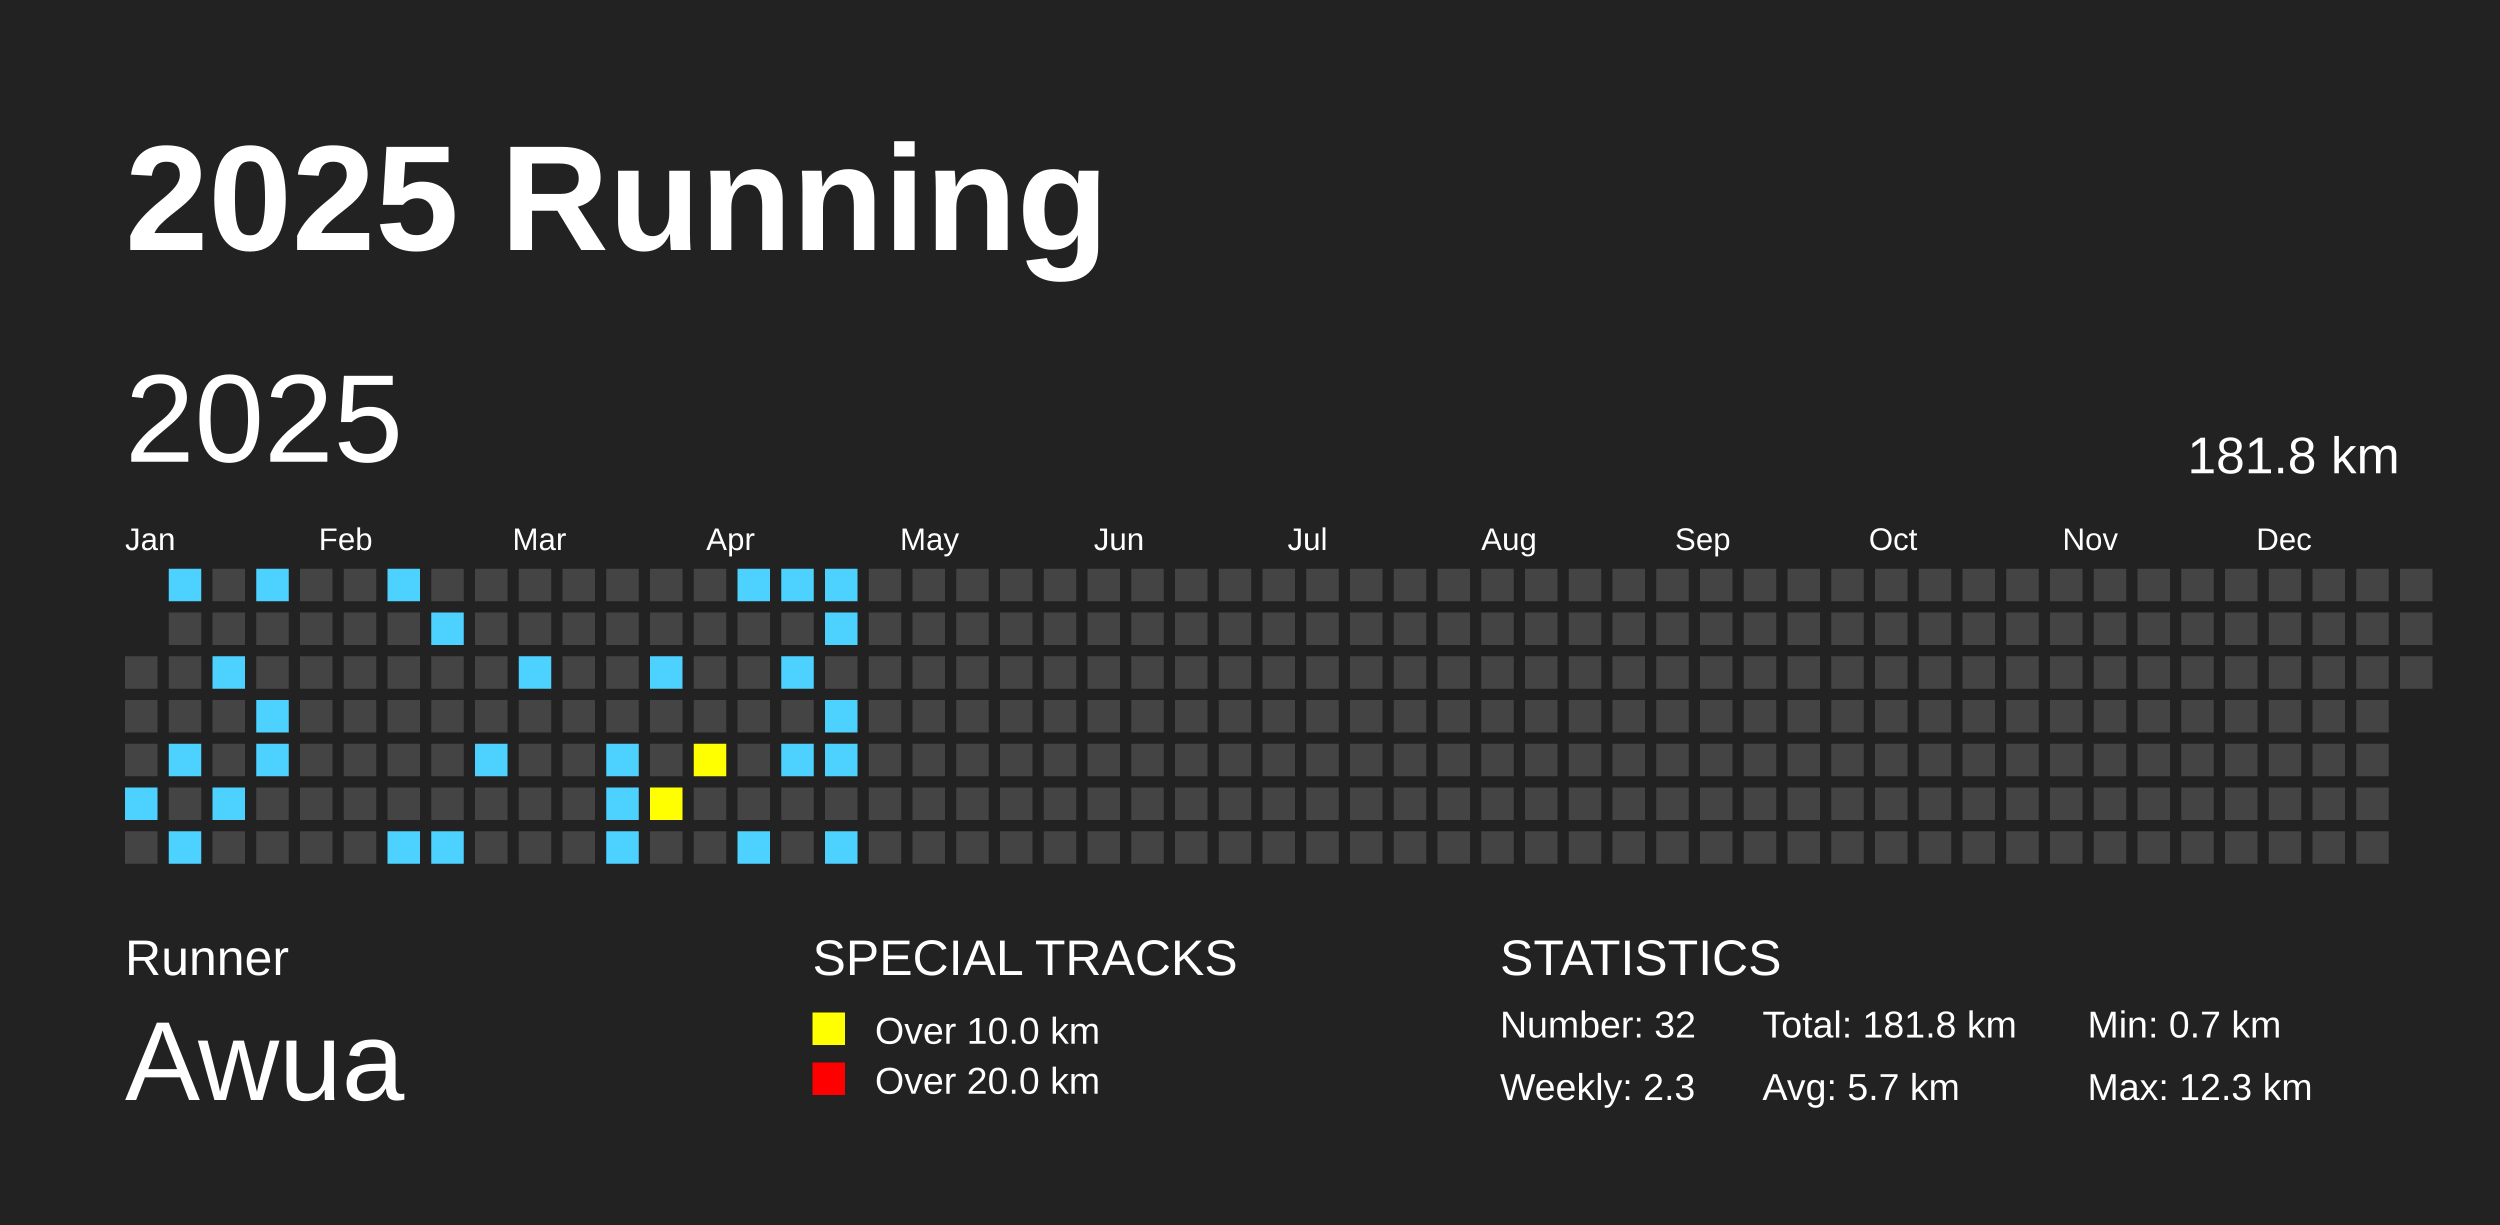
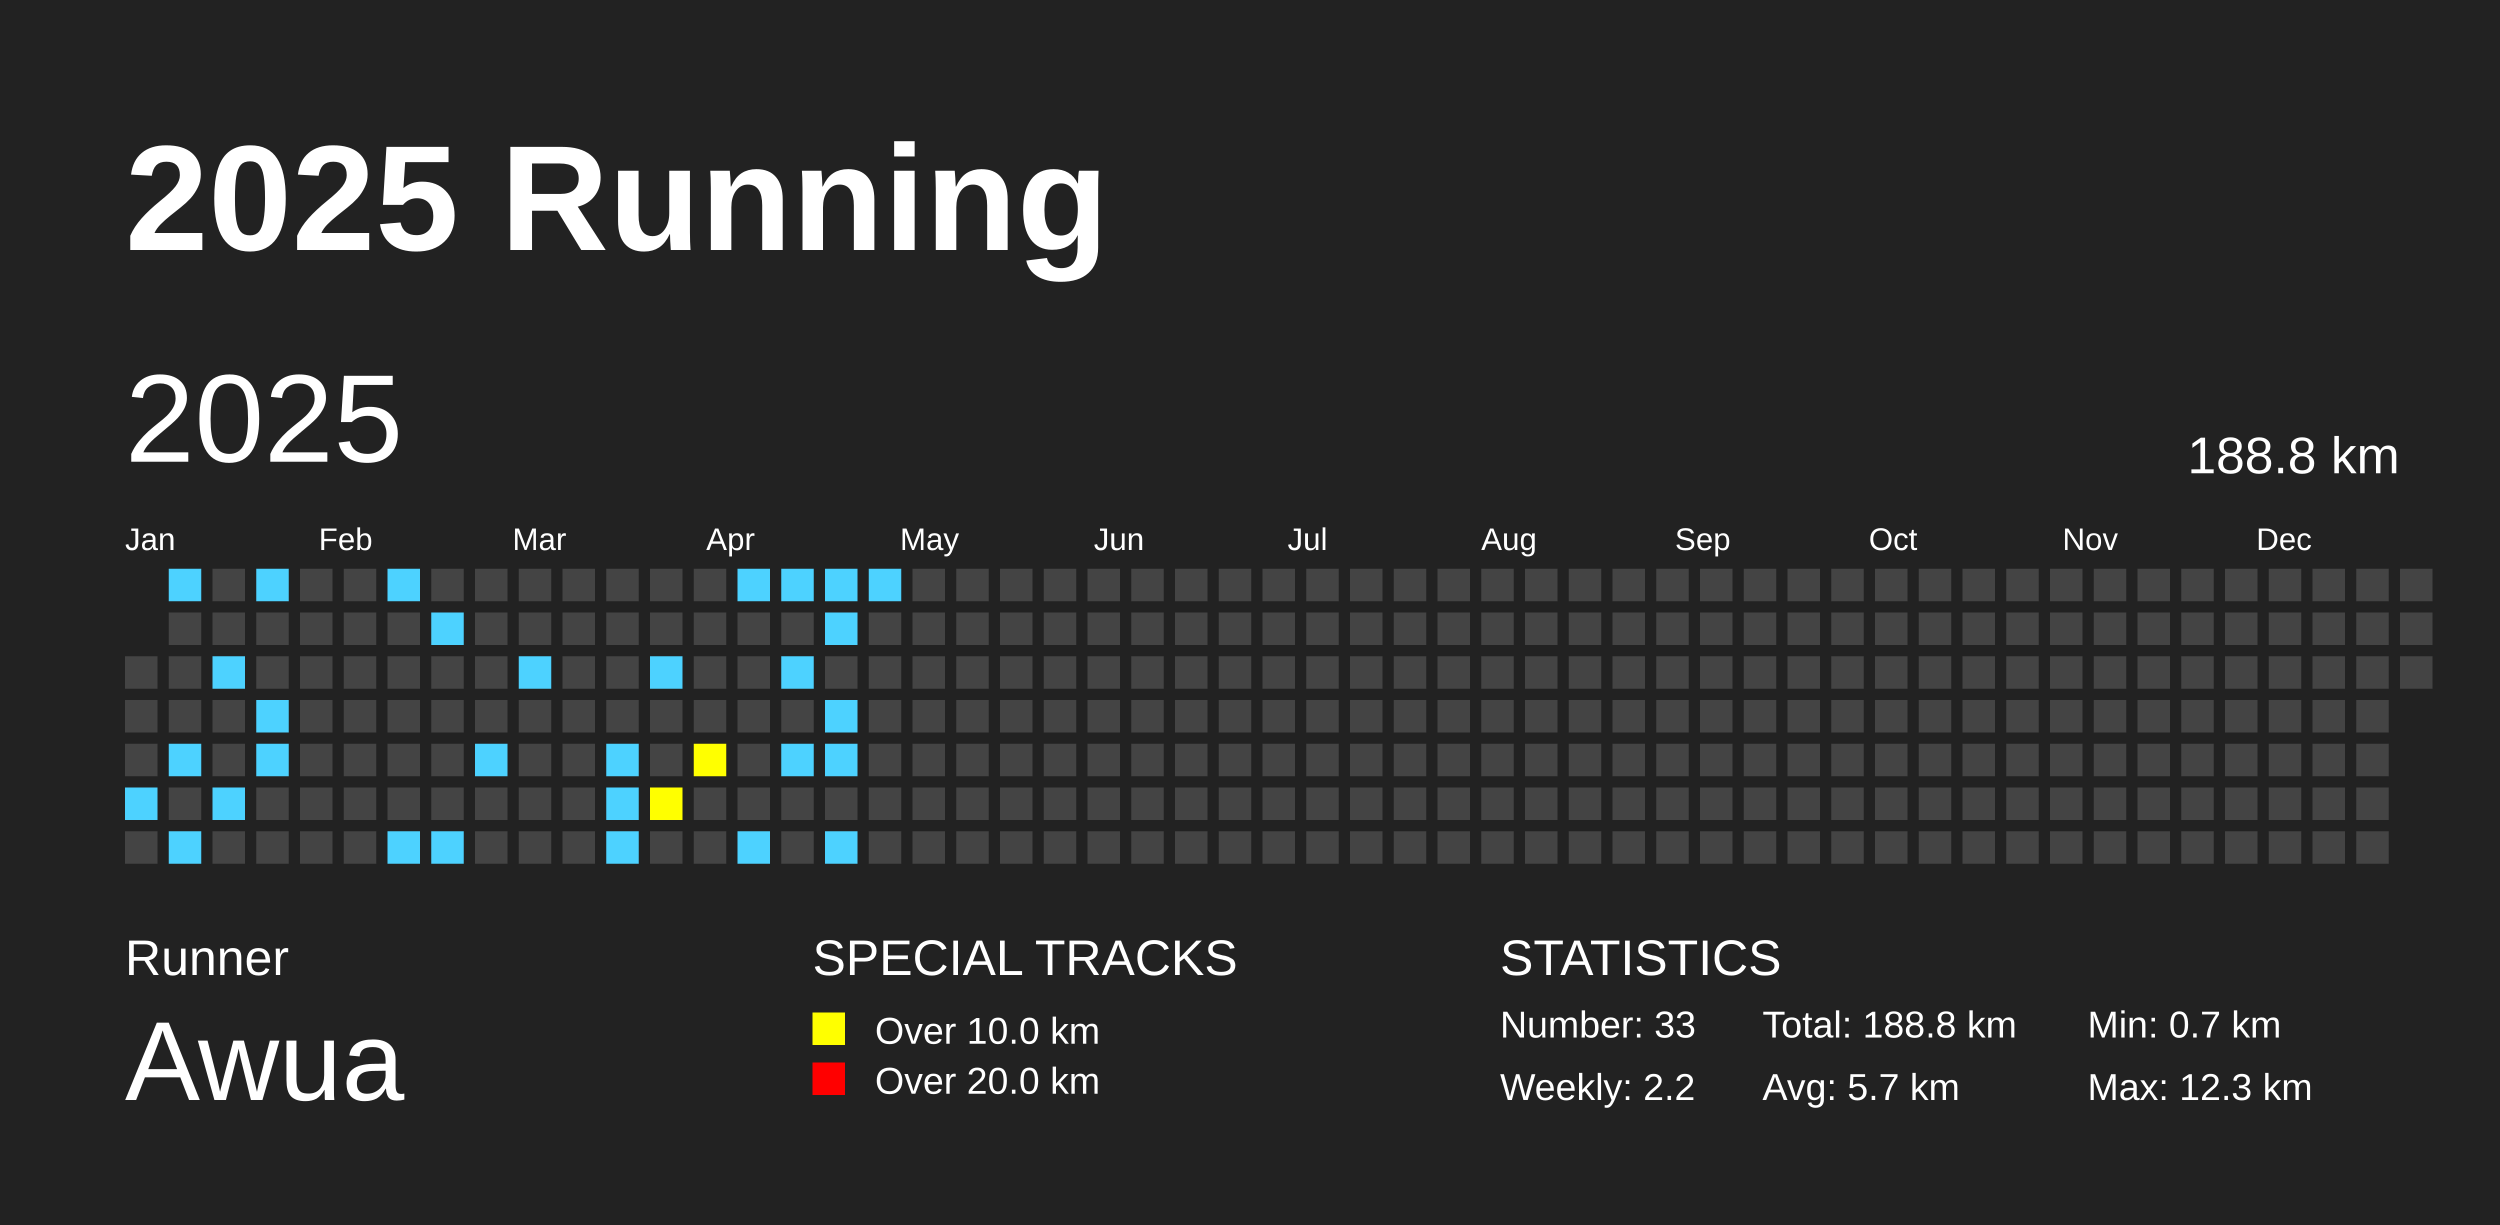
<svg xmlns="http://www.w3.org/2000/svg" baseProfile="full" height="98mm" version="1.1" viewBox="0,0,200,98" width="200mm">
  <defs />
  <rect fill="#222222" height="98" width="200" x="0" y="0" />
  <text fill="#FFFFFF" style="font-size:12px; font-family:Arial; font-weight:bold;" x="10" y="20">2025 Running</text>
  <text fill="#FFFFFF" style="font-size:4px; font-family:Arial" x="10" y="78">Runner</text>
  <text fill="#FFFFFF" style="font-size:9px; font-family:Arial" x="10" y="88">Awua</text>
  <text fill="#FFFFFF" style="font-size:4px; font-family:Arial" x="65" y="78">SPECIAL TRACKS</text>
  <rect fill="yellow" height="2.6" width="2.6" x="65" y="81" />
  <text fill="#FFFFFF" style="font-size:3px; font-family:Arial" x="70" y="83.5">Over 10.0 km</text>
  <rect fill="red" height="2.6" width="2.6" x="65" y="85" />
  <text fill="#FFFFFF" style="font-size:3px; font-family:Arial" x="70" y="87.5">Over 20.0 km</text>
  <text fill="#FFFFFF" style="font-size:4px; font-family:Arial" x="120" y="78">STATISTICS</text>
-   <text fill="#FFFFFF" style="font-size:3px; font-family:Arial" x="120" y="83">Number: 32</text>
-   <text fill="#FFFFFF" style="font-size:3px; font-family:Arial" x="120" y="88">Weekly: 2.3</text>
-   <text fill="#FFFFFF" style="font-size:3px; font-family:Arial" x="141" y="83">Total: 181.8 km</text>
+   <text fill="#FFFFFF" style="font-size:3px; font-family:Arial" x="120" y="83">Number: 33</text>
+   <text fill="#FFFFFF" style="font-size:3px; font-family:Arial" x="120" y="88">Weekly: 2.2</text>
+   <text fill="#FFFFFF" style="font-size:3px; font-family:Arial" x="141" y="83">Total: 188.8 km</text>
  <text fill="#FFFFFF" style="font-size:3px; font-family:Arial" x="141" y="88">Avg: 5.7 km</text>
  <text fill="#FFFFFF" style="font-size:3px; font-family:Arial" x="167" y="83">Min: 0.7 km</text>
  <text fill="#FFFFFF" style="font-size:3px; font-family:Arial" x="167" y="88">Max: 12.3 km</text>
  <text dominant-baseline="hanging" fill="#FFFFFF" style="font-size:10.0px; font-family:Arial;" x="10" y="30">2025</text>
-   <text dominant-baseline="hanging" fill="#FFFFFF" style="font-size:4.125px; font-family:Arial;" x="175" y="35">181.8 km</text>
+   <text dominant-baseline="hanging" fill="#FFFFFF" style="font-size:4.125px; font-family:Arial;" x="175" y="35">188.8 km</text>
  <text fill="#FFFFFF" style="font-size:2.5px; font-family:Arial" x="10.0" y="44">Jan</text>
  <text fill="#FFFFFF" style="font-size:2.5px; font-family:Arial" x="25.5" y="44">Feb</text>
  <text fill="#FFFFFF" style="font-size:2.5px; font-family:Arial" x="41.0" y="44">Mar</text>
  <text fill="#FFFFFF" style="font-size:2.5px; font-family:Arial" x="56.5" y="44">Apr</text>
  <text fill="#FFFFFF" style="font-size:2.5px; font-family:Arial" x="72.0" y="44">May</text>
  <text fill="#FFFFFF" style="font-size:2.5px; font-family:Arial" x="87.5" y="44">Jun</text>
  <text fill="#FFFFFF" style="font-size:2.5px; font-family:Arial" x="103.0" y="44">Jul</text>
  <text fill="#FFFFFF" style="font-size:2.5px; font-family:Arial" x="118.5" y="44">Aug</text>
  <text fill="#FFFFFF" style="font-size:2.5px; font-family:Arial" x="134.0" y="44">Sep</text>
  <text fill="#FFFFFF" style="font-size:2.5px; font-family:Arial" x="149.5" y="44">Oct</text>
  <text fill="#FFFFFF" style="font-size:2.5px; font-family:Arial" x="165.0" y="44">Nov</text>
  <text fill="#FFFFFF" style="font-size:2.5px; font-family:Arial" x="180.5" y="44">Dec</text>
  <rect fill="#444444" height="2.6" width="2.6" x="10.0" y="52.5" />
  <rect fill="#444444" height="2.6" width="2.6" x="10.0" y="56.0" />
  <rect fill="#444444" height="2.6" width="2.6" x="10.0" y="59.5" />
  <rect fill="#4DD2FF" height="2.6" width="2.6" x="10.0" y="63.0" />
  <rect fill="#444444" height="2.6" width="2.6" x="10.0" y="66.5" />
  <rect fill="#4DD2FF" height="2.6" width="2.6" x="13.5" y="45.5" />
  <rect fill="#444444" height="2.6" width="2.6" x="13.5" y="49.0" />
  <rect fill="#444444" height="2.6" width="2.6" x="13.5" y="52.5" />
  <rect fill="#444444" height="2.6" width="2.6" x="13.5" y="56.0" />
  <rect fill="#4DD2FF" height="2.6" width="2.6" x="13.5" y="59.5" />
  <rect fill="#444444" height="2.6" width="2.6" x="13.5" y="63.0" />
  <rect fill="#4DD2FF" height="2.6" width="2.6" x="13.5" y="66.5" />
  <rect fill="#444444" height="2.6" width="2.6" x="17.0" y="45.5" />
  <rect fill="#444444" height="2.6" width="2.6" x="17.0" y="49.0" />
  <rect fill="#4DD2FF" height="2.6" width="2.6" x="17.0" y="52.5" />
  <rect fill="#444444" height="2.6" width="2.6" x="17.0" y="56.0" />
  <rect fill="#444444" height="2.6" width="2.6" x="17.0" y="59.5" />
  <rect fill="#4DD2FF" height="2.6" width="2.6" x="17.0" y="63.0" />
  <rect fill="#444444" height="2.6" width="2.6" x="17.0" y="66.5" />
  <rect fill="#4DD2FF" height="2.6" width="2.6" x="20.5" y="45.5" />
  <rect fill="#444444" height="2.6" width="2.6" x="20.5" y="49.0" />
  <rect fill="#444444" height="2.6" width="2.6" x="20.5" y="52.5" />
  <rect fill="#4DD2FF" height="2.6" width="2.6" x="20.5" y="56.0" />
  <rect fill="#4DD2FF" height="2.6" width="2.6" x="20.5" y="59.5" />
  <rect fill="#444444" height="2.6" width="2.6" x="20.5" y="63.0" />
  <rect fill="#444444" height="2.6" width="2.6" x="20.5" y="66.5" />
  <rect fill="#444444" height="2.6" width="2.6" x="24.0" y="45.5" />
  <rect fill="#444444" height="2.6" width="2.6" x="24.0" y="49.0" />
  <rect fill="#444444" height="2.6" width="2.6" x="24.0" y="52.5" />
  <rect fill="#444444" height="2.6" width="2.6" x="24.0" y="56.0" />
  <rect fill="#444444" height="2.6" width="2.6" x="24.0" y="59.5" />
  <rect fill="#444444" height="2.6" width="2.6" x="24.0" y="63.0" />
  <rect fill="#444444" height="2.6" width="2.6" x="24.0" y="66.5" />
  <rect fill="#444444" height="2.6" width="2.6" x="27.5" y="45.5" />
  <rect fill="#444444" height="2.6" width="2.6" x="27.5" y="49.0" />
  <rect fill="#444444" height="2.6" width="2.6" x="27.5" y="52.5" />
  <rect fill="#444444" height="2.6" width="2.6" x="27.5" y="56.0" />
  <rect fill="#444444" height="2.6" width="2.6" x="27.5" y="59.5" />
  <rect fill="#444444" height="2.6" width="2.6" x="27.5" y="63.0" />
  <rect fill="#444444" height="2.6" width="2.6" x="27.5" y="66.5" />
  <rect fill="#4DD2FF" height="2.6" width="2.6" x="31.0" y="45.5" />
  <rect fill="#444444" height="2.6" width="2.6" x="31.0" y="49.0" />
  <rect fill="#444444" height="2.6" width="2.6" x="31.0" y="52.5" />
  <rect fill="#444444" height="2.6" width="2.6" x="31.0" y="56.0" />
  <rect fill="#444444" height="2.6" width="2.6" x="31.0" y="59.5" />
  <rect fill="#444444" height="2.6" width="2.6" x="31.0" y="63.0" />
  <rect fill="#4DD2FF" height="2.6" width="2.6" x="31.0" y="66.5" />
  <rect fill="#444444" height="2.6" width="2.6" x="34.5" y="45.5" />
  <rect fill="#4DD2FF" height="2.6" width="2.6" x="34.5" y="49.0" />
  <rect fill="#444444" height="2.6" width="2.6" x="34.5" y="52.5" />
  <rect fill="#444444" height="2.6" width="2.6" x="34.5" y="56.0" />
  <rect fill="#444444" height="2.6" width="2.6" x="34.5" y="59.5" />
  <rect fill="#444444" height="2.6" width="2.6" x="34.5" y="63.0" />
  <rect fill="#4DD2FF" height="2.6" width="2.6" x="34.5" y="66.5" />
  <rect fill="#444444" height="2.6" width="2.6" x="38.0" y="45.5" />
  <rect fill="#444444" height="2.6" width="2.6" x="38.0" y="49.0" />
  <rect fill="#444444" height="2.6" width="2.6" x="38.0" y="52.5" />
  <rect fill="#444444" height="2.6" width="2.6" x="38.0" y="56.0" />
  <rect fill="#4DD2FF" height="2.6" width="2.6" x="38.0" y="59.5" />
  <rect fill="#444444" height="2.6" width="2.6" x="38.0" y="63.0" />
  <rect fill="#444444" height="2.6" width="2.6" x="38.0" y="66.5" />
  <rect fill="#444444" height="2.6" width="2.6" x="41.5" y="45.5" />
  <rect fill="#444444" height="2.6" width="2.6" x="41.5" y="49.0" />
  <rect fill="#4DD2FF" height="2.6" width="2.6" x="41.5" y="52.5" />
  <rect fill="#444444" height="2.6" width="2.6" x="41.5" y="56.0" />
  <rect fill="#444444" height="2.6" width="2.6" x="41.5" y="59.5" />
  <rect fill="#444444" height="2.6" width="2.6" x="41.5" y="63.0" />
  <rect fill="#444444" height="2.6" width="2.6" x="41.5" y="66.5" />
  <rect fill="#444444" height="2.6" width="2.6" x="45.0" y="45.5" />
  <rect fill="#444444" height="2.6" width="2.6" x="45.0" y="49.0" />
  <rect fill="#444444" height="2.6" width="2.6" x="45.0" y="52.5" />
  <rect fill="#444444" height="2.6" width="2.6" x="45.0" y="56.0" />
  <rect fill="#444444" height="2.6" width="2.6" x="45.0" y="59.5" />
  <rect fill="#444444" height="2.6" width="2.6" x="45.0" y="63.0" />
  <rect fill="#444444" height="2.6" width="2.6" x="45.0" y="66.5" />
  <rect fill="#444444" height="2.6" width="2.6" x="48.5" y="45.5" />
  <rect fill="#444444" height="2.6" width="2.6" x="48.5" y="49.0" />
  <rect fill="#444444" height="2.6" width="2.6" x="48.5" y="52.5" />
  <rect fill="#444444" height="2.6" width="2.6" x="48.5" y="56.0" />
  <rect fill="#4DD2FF" height="2.6" width="2.6" x="48.5" y="59.5" />
  <rect fill="#4DD2FF" height="2.6" width="2.6" x="48.5" y="63.0" />
  <rect fill="#4DD2FF" height="2.6" width="2.6" x="48.5" y="66.5" />
  <rect fill="#444444" height="2.6" width="2.6" x="52.0" y="45.5" />
  <rect fill="#444444" height="2.6" width="2.6" x="52.0" y="49.0" />
  <rect fill="#4DD2FF" height="2.6" width="2.6" x="52.0" y="52.5" />
  <rect fill="#444444" height="2.6" width="2.6" x="52.0" y="56.0" />
  <rect fill="#444444" height="2.6" width="2.6" x="52.0" y="59.5" />
  <rect fill="yellow" height="2.6" width="2.6" x="52.0" y="63.0" />
  <rect fill="#444444" height="2.6" width="2.6" x="52.0" y="66.5" />
  <rect fill="#444444" height="2.6" width="2.6" x="55.5" y="45.5" />
  <rect fill="#444444" height="2.6" width="2.6" x="55.5" y="49.0" />
  <rect fill="#444444" height="2.6" width="2.6" x="55.5" y="52.5" />
  <rect fill="#444444" height="2.6" width="2.6" x="55.5" y="56.0" />
  <rect fill="yellow" height="2.6" width="2.6" x="55.5" y="59.5" />
  <rect fill="#444444" height="2.6" width="2.6" x="55.5" y="63.0" />
  <rect fill="#444444" height="2.6" width="2.6" x="55.5" y="66.5" />
  <rect fill="#4DD2FF" height="2.6" width="2.6" x="59.0" y="45.5" />
  <rect fill="#444444" height="2.6" width="2.6" x="59.0" y="49.0" />
  <rect fill="#444444" height="2.6" width="2.6" x="59.0" y="52.5" />
  <rect fill="#444444" height="2.6" width="2.6" x="59.0" y="56.0" />
  <rect fill="#444444" height="2.6" width="2.6" x="59.0" y="59.5" />
  <rect fill="#444444" height="2.6" width="2.6" x="59.0" y="63.0" />
  <rect fill="#4DD2FF" height="2.6" width="2.6" x="59.0" y="66.5" />
  <rect fill="#4DD2FF" height="2.6" width="2.6" x="62.5" y="45.5" />
  <rect fill="#444444" height="2.6" width="2.6" x="62.5" y="49.0" />
  <rect fill="#4DD2FF" height="2.6" width="2.6" x="62.5" y="52.5" />
  <rect fill="#444444" height="2.6" width="2.6" x="62.5" y="56.0" />
  <rect fill="#4DD2FF" height="2.6" width="2.6" x="62.5" y="59.5" />
  <rect fill="#444444" height="2.6" width="2.6" x="62.5" y="63.0" />
  <rect fill="#444444" height="2.6" width="2.6" x="62.5" y="66.5" />
  <rect fill="#4DD2FF" height="2.6" width="2.6" x="66.0" y="45.5" />
  <rect fill="#4DD2FF" height="2.6" width="2.6" x="66.0" y="49.0" />
  <rect fill="#444444" height="2.6" width="2.6" x="66.0" y="52.5" />
  <rect fill="#4DD2FF" height="2.6" width="2.6" x="66.0" y="56.0" />
  <rect fill="#4DD2FF" height="2.6" width="2.6" x="66.0" y="59.5" />
  <rect fill="#444444" height="2.6" width="2.6" x="66.0" y="63.0" />
  <rect fill="#4DD2FF" height="2.6" width="2.6" x="66.0" y="66.5" />
-   <rect fill="#444444" height="2.6" width="2.6" x="69.5" y="45.5" />
+   <rect fill="#4DD2FF" height="2.6" width="2.6" x="69.5" y="45.5" />
  <rect fill="#444444" height="2.6" width="2.6" x="69.5" y="49.0" />
  <rect fill="#444444" height="2.6" width="2.6" x="69.5" y="52.5" />
  <rect fill="#444444" height="2.6" width="2.6" x="69.5" y="56.0" />
  <rect fill="#444444" height="2.6" width="2.6" x="69.5" y="59.5" />
  <rect fill="#444444" height="2.6" width="2.6" x="69.5" y="63.0" />
  <rect fill="#444444" height="2.6" width="2.6" x="69.5" y="66.5" />
  <rect fill="#444444" height="2.6" width="2.6" x="73.0" y="45.5" />
  <rect fill="#444444" height="2.6" width="2.6" x="73.0" y="49.0" />
  <rect fill="#444444" height="2.6" width="2.6" x="73.0" y="52.5" />
  <rect fill="#444444" height="2.6" width="2.6" x="73.0" y="56.0" />
  <rect fill="#444444" height="2.6" width="2.6" x="73.0" y="59.5" />
  <rect fill="#444444" height="2.6" width="2.6" x="73.0" y="63.0" />
  <rect fill="#444444" height="2.6" width="2.6" x="73.0" y="66.5" />
  <rect fill="#444444" height="2.6" width="2.6" x="76.5" y="45.5" />
  <rect fill="#444444" height="2.6" width="2.6" x="76.5" y="49.0" />
  <rect fill="#444444" height="2.6" width="2.6" x="76.5" y="52.5" />
  <rect fill="#444444" height="2.6" width="2.6" x="76.5" y="56.0" />
  <rect fill="#444444" height="2.6" width="2.6" x="76.5" y="59.5" />
  <rect fill="#444444" height="2.6" width="2.6" x="76.5" y="63.0" />
  <rect fill="#444444" height="2.6" width="2.6" x="76.5" y="66.5" />
  <rect fill="#444444" height="2.6" width="2.6" x="80.0" y="45.5" />
  <rect fill="#444444" height="2.6" width="2.6" x="80.0" y="49.0" />
  <rect fill="#444444" height="2.6" width="2.6" x="80.0" y="52.5" />
  <rect fill="#444444" height="2.6" width="2.6" x="80.0" y="56.0" />
  <rect fill="#444444" height="2.6" width="2.6" x="80.0" y="59.5" />
  <rect fill="#444444" height="2.6" width="2.6" x="80.0" y="63.0" />
  <rect fill="#444444" height="2.6" width="2.6" x="80.0" y="66.5" />
  <rect fill="#444444" height="2.6" width="2.6" x="83.5" y="45.5" />
  <rect fill="#444444" height="2.6" width="2.6" x="83.5" y="49.0" />
  <rect fill="#444444" height="2.6" width="2.6" x="83.5" y="52.5" />
  <rect fill="#444444" height="2.6" width="2.6" x="83.5" y="56.0" />
  <rect fill="#444444" height="2.6" width="2.6" x="83.5" y="59.5" />
  <rect fill="#444444" height="2.6" width="2.6" x="83.5" y="63.0" />
  <rect fill="#444444" height="2.6" width="2.6" x="83.5" y="66.5" />
  <rect fill="#444444" height="2.6" width="2.6" x="87.0" y="45.5" />
  <rect fill="#444444" height="2.6" width="2.6" x="87.0" y="49.0" />
  <rect fill="#444444" height="2.6" width="2.6" x="87.0" y="52.5" />
  <rect fill="#444444" height="2.6" width="2.6" x="87.0" y="56.0" />
  <rect fill="#444444" height="2.6" width="2.6" x="87.0" y="59.5" />
  <rect fill="#444444" height="2.6" width="2.6" x="87.0" y="63.0" />
  <rect fill="#444444" height="2.6" width="2.6" x="87.0" y="66.5" />
  <rect fill="#444444" height="2.6" width="2.6" x="90.5" y="45.5" />
  <rect fill="#444444" height="2.6" width="2.6" x="90.5" y="49.0" />
  <rect fill="#444444" height="2.6" width="2.6" x="90.5" y="52.5" />
  <rect fill="#444444" height="2.6" width="2.6" x="90.5" y="56.0" />
  <rect fill="#444444" height="2.6" width="2.6" x="90.5" y="59.5" />
  <rect fill="#444444" height="2.6" width="2.6" x="90.5" y="63.0" />
  <rect fill="#444444" height="2.6" width="2.6" x="90.5" y="66.5" />
  <rect fill="#444444" height="2.6" width="2.6" x="94.0" y="45.5" />
  <rect fill="#444444" height="2.6" width="2.6" x="94.0" y="49.0" />
  <rect fill="#444444" height="2.6" width="2.6" x="94.0" y="52.5" />
  <rect fill="#444444" height="2.6" width="2.6" x="94.0" y="56.0" />
  <rect fill="#444444" height="2.6" width="2.6" x="94.0" y="59.5" />
  <rect fill="#444444" height="2.6" width="2.6" x="94.0" y="63.0" />
  <rect fill="#444444" height="2.6" width="2.6" x="94.0" y="66.5" />
  <rect fill="#444444" height="2.6" width="2.6" x="97.5" y="45.5" />
  <rect fill="#444444" height="2.6" width="2.6" x="97.5" y="49.0" />
  <rect fill="#444444" height="2.6" width="2.6" x="97.5" y="52.5" />
  <rect fill="#444444" height="2.6" width="2.6" x="97.5" y="56.0" />
  <rect fill="#444444" height="2.6" width="2.6" x="97.5" y="59.5" />
  <rect fill="#444444" height="2.6" width="2.6" x="97.5" y="63.0" />
  <rect fill="#444444" height="2.6" width="2.6" x="97.5" y="66.5" />
  <rect fill="#444444" height="2.6" width="2.6" x="101.0" y="45.5" />
  <rect fill="#444444" height="2.6" width="2.6" x="101.0" y="49.0" />
  <rect fill="#444444" height="2.6" width="2.6" x="101.0" y="52.5" />
  <rect fill="#444444" height="2.6" width="2.6" x="101.0" y="56.0" />
  <rect fill="#444444" height="2.6" width="2.6" x="101.0" y="59.5" />
  <rect fill="#444444" height="2.6" width="2.6" x="101.0" y="63.0" />
  <rect fill="#444444" height="2.6" width="2.6" x="101.0" y="66.5" />
  <rect fill="#444444" height="2.6" width="2.6" x="104.5" y="45.5" />
  <rect fill="#444444" height="2.6" width="2.6" x="104.5" y="49.0" />
  <rect fill="#444444" height="2.6" width="2.6" x="104.5" y="52.5" />
  <rect fill="#444444" height="2.6" width="2.6" x="104.5" y="56.0" />
  <rect fill="#444444" height="2.6" width="2.6" x="104.5" y="59.5" />
  <rect fill="#444444" height="2.6" width="2.6" x="104.5" y="63.0" />
  <rect fill="#444444" height="2.6" width="2.6" x="104.5" y="66.5" />
  <rect fill="#444444" height="2.6" width="2.6" x="108.0" y="45.5" />
  <rect fill="#444444" height="2.6" width="2.6" x="108.0" y="49.0" />
  <rect fill="#444444" height="2.6" width="2.6" x="108.0" y="52.5" />
  <rect fill="#444444" height="2.6" width="2.6" x="108.0" y="56.0" />
  <rect fill="#444444" height="2.6" width="2.6" x="108.0" y="59.5" />
  <rect fill="#444444" height="2.6" width="2.6" x="108.0" y="63.0" />
  <rect fill="#444444" height="2.6" width="2.6" x="108.0" y="66.5" />
  <rect fill="#444444" height="2.6" width="2.6" x="111.5" y="45.5" />
  <rect fill="#444444" height="2.6" width="2.6" x="111.5" y="49.0" />
  <rect fill="#444444" height="2.6" width="2.6" x="111.5" y="52.5" />
  <rect fill="#444444" height="2.6" width="2.6" x="111.5" y="56.0" />
  <rect fill="#444444" height="2.6" width="2.6" x="111.5" y="59.5" />
  <rect fill="#444444" height="2.6" width="2.6" x="111.5" y="63.0" />
  <rect fill="#444444" height="2.6" width="2.6" x="111.5" y="66.5" />
  <rect fill="#444444" height="2.6" width="2.6" x="115.0" y="45.5" />
  <rect fill="#444444" height="2.6" width="2.6" x="115.0" y="49.0" />
  <rect fill="#444444" height="2.6" width="2.6" x="115.0" y="52.5" />
  <rect fill="#444444" height="2.6" width="2.6" x="115.0" y="56.0" />
  <rect fill="#444444" height="2.6" width="2.6" x="115.0" y="59.5" />
  <rect fill="#444444" height="2.6" width="2.6" x="115.0" y="63.0" />
  <rect fill="#444444" height="2.6" width="2.6" x="115.0" y="66.5" />
  <rect fill="#444444" height="2.6" width="2.6" x="118.5" y="45.5" />
  <rect fill="#444444" height="2.6" width="2.6" x="118.5" y="49.0" />
  <rect fill="#444444" height="2.6" width="2.6" x="118.5" y="52.5" />
  <rect fill="#444444" height="2.6" width="2.6" x="118.5" y="56.0" />
  <rect fill="#444444" height="2.6" width="2.6" x="118.5" y="59.5" />
  <rect fill="#444444" height="2.6" width="2.6" x="118.5" y="63.0" />
  <rect fill="#444444" height="2.6" width="2.6" x="118.5" y="66.5" />
  <rect fill="#444444" height="2.6" width="2.6" x="122.0" y="45.5" />
  <rect fill="#444444" height="2.6" width="2.6" x="122.0" y="49.0" />
  <rect fill="#444444" height="2.6" width="2.6" x="122.0" y="52.5" />
  <rect fill="#444444" height="2.6" width="2.6" x="122.0" y="56.0" />
  <rect fill="#444444" height="2.6" width="2.6" x="122.0" y="59.5" />
  <rect fill="#444444" height="2.6" width="2.6" x="122.0" y="63.0" />
  <rect fill="#444444" height="2.6" width="2.6" x="122.0" y="66.5" />
  <rect fill="#444444" height="2.6" width="2.6" x="125.5" y="45.5" />
  <rect fill="#444444" height="2.6" width="2.6" x="125.5" y="49.0" />
  <rect fill="#444444" height="2.6" width="2.6" x="125.5" y="52.5" />
  <rect fill="#444444" height="2.6" width="2.6" x="125.5" y="56.0" />
  <rect fill="#444444" height="2.6" width="2.6" x="125.5" y="59.5" />
  <rect fill="#444444" height="2.6" width="2.6" x="125.5" y="63.0" />
  <rect fill="#444444" height="2.6" width="2.6" x="125.5" y="66.5" />
  <rect fill="#444444" height="2.6" width="2.6" x="129.0" y="45.5" />
  <rect fill="#444444" height="2.6" width="2.6" x="129.0" y="49.0" />
  <rect fill="#444444" height="2.6" width="2.6" x="129.0" y="52.5" />
  <rect fill="#444444" height="2.6" width="2.6" x="129.0" y="56.0" />
  <rect fill="#444444" height="2.6" width="2.6" x="129.0" y="59.5" />
  <rect fill="#444444" height="2.6" width="2.6" x="129.0" y="63.0" />
  <rect fill="#444444" height="2.6" width="2.6" x="129.0" y="66.5" />
  <rect fill="#444444" height="2.6" width="2.6" x="132.5" y="45.5" />
  <rect fill="#444444" height="2.6" width="2.6" x="132.5" y="49.0" />
  <rect fill="#444444" height="2.6" width="2.6" x="132.5" y="52.5" />
  <rect fill="#444444" height="2.6" width="2.6" x="132.5" y="56.0" />
  <rect fill="#444444" height="2.6" width="2.6" x="132.5" y="59.5" />
  <rect fill="#444444" height="2.6" width="2.6" x="132.5" y="63.0" />
  <rect fill="#444444" height="2.6" width="2.6" x="132.5" y="66.5" />
  <rect fill="#444444" height="2.6" width="2.6" x="136.0" y="45.5" />
  <rect fill="#444444" height="2.6" width="2.6" x="136.0" y="49.0" />
  <rect fill="#444444" height="2.6" width="2.6" x="136.0" y="52.5" />
  <rect fill="#444444" height="2.6" width="2.6" x="136.0" y="56.0" />
  <rect fill="#444444" height="2.6" width="2.6" x="136.0" y="59.5" />
  <rect fill="#444444" height="2.6" width="2.6" x="136.0" y="63.0" />
  <rect fill="#444444" height="2.6" width="2.6" x="136.0" y="66.5" />
  <rect fill="#444444" height="2.6" width="2.6" x="139.5" y="45.5" />
  <rect fill="#444444" height="2.6" width="2.6" x="139.5" y="49.0" />
  <rect fill="#444444" height="2.6" width="2.6" x="139.5" y="52.5" />
  <rect fill="#444444" height="2.6" width="2.6" x="139.5" y="56.0" />
  <rect fill="#444444" height="2.6" width="2.6" x="139.5" y="59.5" />
  <rect fill="#444444" height="2.6" width="2.6" x="139.5" y="63.0" />
  <rect fill="#444444" height="2.6" width="2.6" x="139.5" y="66.5" />
  <rect fill="#444444" height="2.6" width="2.6" x="143.0" y="45.5" />
  <rect fill="#444444" height="2.6" width="2.6" x="143.0" y="49.0" />
  <rect fill="#444444" height="2.6" width="2.6" x="143.0" y="52.5" />
  <rect fill="#444444" height="2.6" width="2.6" x="143.0" y="56.0" />
  <rect fill="#444444" height="2.6" width="2.6" x="143.0" y="59.5" />
  <rect fill="#444444" height="2.6" width="2.6" x="143.0" y="63.0" />
  <rect fill="#444444" height="2.6" width="2.6" x="143.0" y="66.5" />
  <rect fill="#444444" height="2.6" width="2.6" x="146.5" y="45.5" />
  <rect fill="#444444" height="2.6" width="2.6" x="146.5" y="49.0" />
  <rect fill="#444444" height="2.6" width="2.6" x="146.5" y="52.5" />
  <rect fill="#444444" height="2.6" width="2.6" x="146.5" y="56.0" />
  <rect fill="#444444" height="2.6" width="2.6" x="146.5" y="59.5" />
  <rect fill="#444444" height="2.6" width="2.6" x="146.5" y="63.0" />
  <rect fill="#444444" height="2.6" width="2.6" x="146.5" y="66.5" />
  <rect fill="#444444" height="2.6" width="2.6" x="150.0" y="45.5" />
  <rect fill="#444444" height="2.6" width="2.6" x="150.0" y="49.0" />
  <rect fill="#444444" height="2.6" width="2.6" x="150.0" y="52.5" />
  <rect fill="#444444" height="2.6" width="2.6" x="150.0" y="56.0" />
  <rect fill="#444444" height="2.6" width="2.6" x="150.0" y="59.5" />
  <rect fill="#444444" height="2.6" width="2.6" x="150.0" y="63.0" />
  <rect fill="#444444" height="2.6" width="2.6" x="150.0" y="66.5" />
  <rect fill="#444444" height="2.6" width="2.6" x="153.5" y="45.5" />
  <rect fill="#444444" height="2.6" width="2.6" x="153.5" y="49.0" />
  <rect fill="#444444" height="2.6" width="2.6" x="153.5" y="52.5" />
  <rect fill="#444444" height="2.6" width="2.6" x="153.5" y="56.0" />
  <rect fill="#444444" height="2.6" width="2.6" x="153.5" y="59.5" />
  <rect fill="#444444" height="2.6" width="2.6" x="153.5" y="63.0" />
  <rect fill="#444444" height="2.6" width="2.6" x="153.5" y="66.5" />
  <rect fill="#444444" height="2.6" width="2.6" x="157.0" y="45.5" />
  <rect fill="#444444" height="2.6" width="2.6" x="157.0" y="49.0" />
  <rect fill="#444444" height="2.6" width="2.6" x="157.0" y="52.5" />
  <rect fill="#444444" height="2.6" width="2.6" x="157.0" y="56.0" />
  <rect fill="#444444" height="2.6" width="2.6" x="157.0" y="59.5" />
  <rect fill="#444444" height="2.6" width="2.6" x="157.0" y="63.0" />
  <rect fill="#444444" height="2.6" width="2.6" x="157.0" y="66.5" />
  <rect fill="#444444" height="2.6" width="2.6" x="160.5" y="45.5" />
  <rect fill="#444444" height="2.6" width="2.6" x="160.5" y="49.0" />
  <rect fill="#444444" height="2.6" width="2.6" x="160.5" y="52.5" />
  <rect fill="#444444" height="2.6" width="2.6" x="160.5" y="56.0" />
  <rect fill="#444444" height="2.6" width="2.6" x="160.5" y="59.5" />
  <rect fill="#444444" height="2.6" width="2.6" x="160.5" y="63.0" />
  <rect fill="#444444" height="2.6" width="2.6" x="160.5" y="66.5" />
  <rect fill="#444444" height="2.6" width="2.6" x="164.0" y="45.5" />
  <rect fill="#444444" height="2.6" width="2.6" x="164.0" y="49.0" />
  <rect fill="#444444" height="2.6" width="2.6" x="164.0" y="52.5" />
  <rect fill="#444444" height="2.6" width="2.6" x="164.0" y="56.0" />
  <rect fill="#444444" height="2.6" width="2.6" x="164.0" y="59.5" />
  <rect fill="#444444" height="2.6" width="2.6" x="164.0" y="63.0" />
  <rect fill="#444444" height="2.6" width="2.6" x="164.0" y="66.5" />
  <rect fill="#444444" height="2.6" width="2.6" x="167.5" y="45.5" />
  <rect fill="#444444" height="2.6" width="2.6" x="167.5" y="49.0" />
  <rect fill="#444444" height="2.6" width="2.6" x="167.5" y="52.5" />
  <rect fill="#444444" height="2.6" width="2.6" x="167.5" y="56.0" />
  <rect fill="#444444" height="2.6" width="2.6" x="167.5" y="59.5" />
  <rect fill="#444444" height="2.6" width="2.6" x="167.5" y="63.0" />
  <rect fill="#444444" height="2.6" width="2.6" x="167.5" y="66.5" />
  <rect fill="#444444" height="2.6" width="2.6" x="171.0" y="45.5" />
  <rect fill="#444444" height="2.6" width="2.6" x="171.0" y="49.0" />
  <rect fill="#444444" height="2.6" width="2.6" x="171.0" y="52.5" />
  <rect fill="#444444" height="2.6" width="2.6" x="171.0" y="56.0" />
  <rect fill="#444444" height="2.6" width="2.6" x="171.0" y="59.5" />
  <rect fill="#444444" height="2.6" width="2.6" x="171.0" y="63.0" />
  <rect fill="#444444" height="2.6" width="2.6" x="171.0" y="66.5" />
  <rect fill="#444444" height="2.6" width="2.6" x="174.5" y="45.5" />
  <rect fill="#444444" height="2.6" width="2.6" x="174.5" y="49.0" />
  <rect fill="#444444" height="2.6" width="2.6" x="174.5" y="52.5" />
  <rect fill="#444444" height="2.6" width="2.6" x="174.5" y="56.0" />
  <rect fill="#444444" height="2.6" width="2.6" x="174.5" y="59.5" />
  <rect fill="#444444" height="2.6" width="2.6" x="174.5" y="63.0" />
  <rect fill="#444444" height="2.6" width="2.6" x="174.5" y="66.5" />
  <rect fill="#444444" height="2.6" width="2.6" x="178.0" y="45.5" />
  <rect fill="#444444" height="2.6" width="2.6" x="178.0" y="49.0" />
  <rect fill="#444444" height="2.6" width="2.6" x="178.0" y="52.5" />
  <rect fill="#444444" height="2.6" width="2.6" x="178.0" y="56.0" />
  <rect fill="#444444" height="2.6" width="2.6" x="178.0" y="59.5" />
  <rect fill="#444444" height="2.6" width="2.6" x="178.0" y="63.0" />
  <rect fill="#444444" height="2.6" width="2.6" x="178.0" y="66.5" />
  <rect fill="#444444" height="2.6" width="2.6" x="181.5" y="45.5" />
  <rect fill="#444444" height="2.6" width="2.6" x="181.5" y="49.0" />
  <rect fill="#444444" height="2.6" width="2.6" x="181.5" y="52.5" />
  <rect fill="#444444" height="2.6" width="2.6" x="181.5" y="56.0" />
  <rect fill="#444444" height="2.6" width="2.6" x="181.5" y="59.5" />
  <rect fill="#444444" height="2.6" width="2.6" x="181.5" y="63.0" />
  <rect fill="#444444" height="2.6" width="2.6" x="181.5" y="66.5" />
  <rect fill="#444444" height="2.6" width="2.6" x="185.0" y="45.5" />
  <rect fill="#444444" height="2.6" width="2.6" x="185.0" y="49.0" />
  <rect fill="#444444" height="2.6" width="2.6" x="185.0" y="52.5" />
  <rect fill="#444444" height="2.6" width="2.6" x="185.0" y="56.0" />
  <rect fill="#444444" height="2.6" width="2.6" x="185.0" y="59.5" />
  <rect fill="#444444" height="2.6" width="2.6" x="185.0" y="63.0" />
  <rect fill="#444444" height="2.6" width="2.6" x="185.0" y="66.5" />
  <rect fill="#444444" height="2.6" width="2.6" x="188.5" y="45.5" />
  <rect fill="#444444" height="2.6" width="2.6" x="188.5" y="49.0" />
  <rect fill="#444444" height="2.6" width="2.6" x="188.5" y="52.5" />
  <rect fill="#444444" height="2.6" width="2.6" x="188.5" y="56.0" />
  <rect fill="#444444" height="2.6" width="2.6" x="188.5" y="59.5" />
  <rect fill="#444444" height="2.6" width="2.6" x="188.5" y="63.0" />
  <rect fill="#444444" height="2.6" width="2.6" x="188.5" y="66.5" />
  <rect fill="#444444" height="2.6" width="2.6" x="192.0" y="45.5" />
  <rect fill="#444444" height="2.6" width="2.6" x="192.0" y="49.0" />
  <rect fill="#444444" height="2.6" width="2.6" x="192.0" y="52.5" />
</svg>
